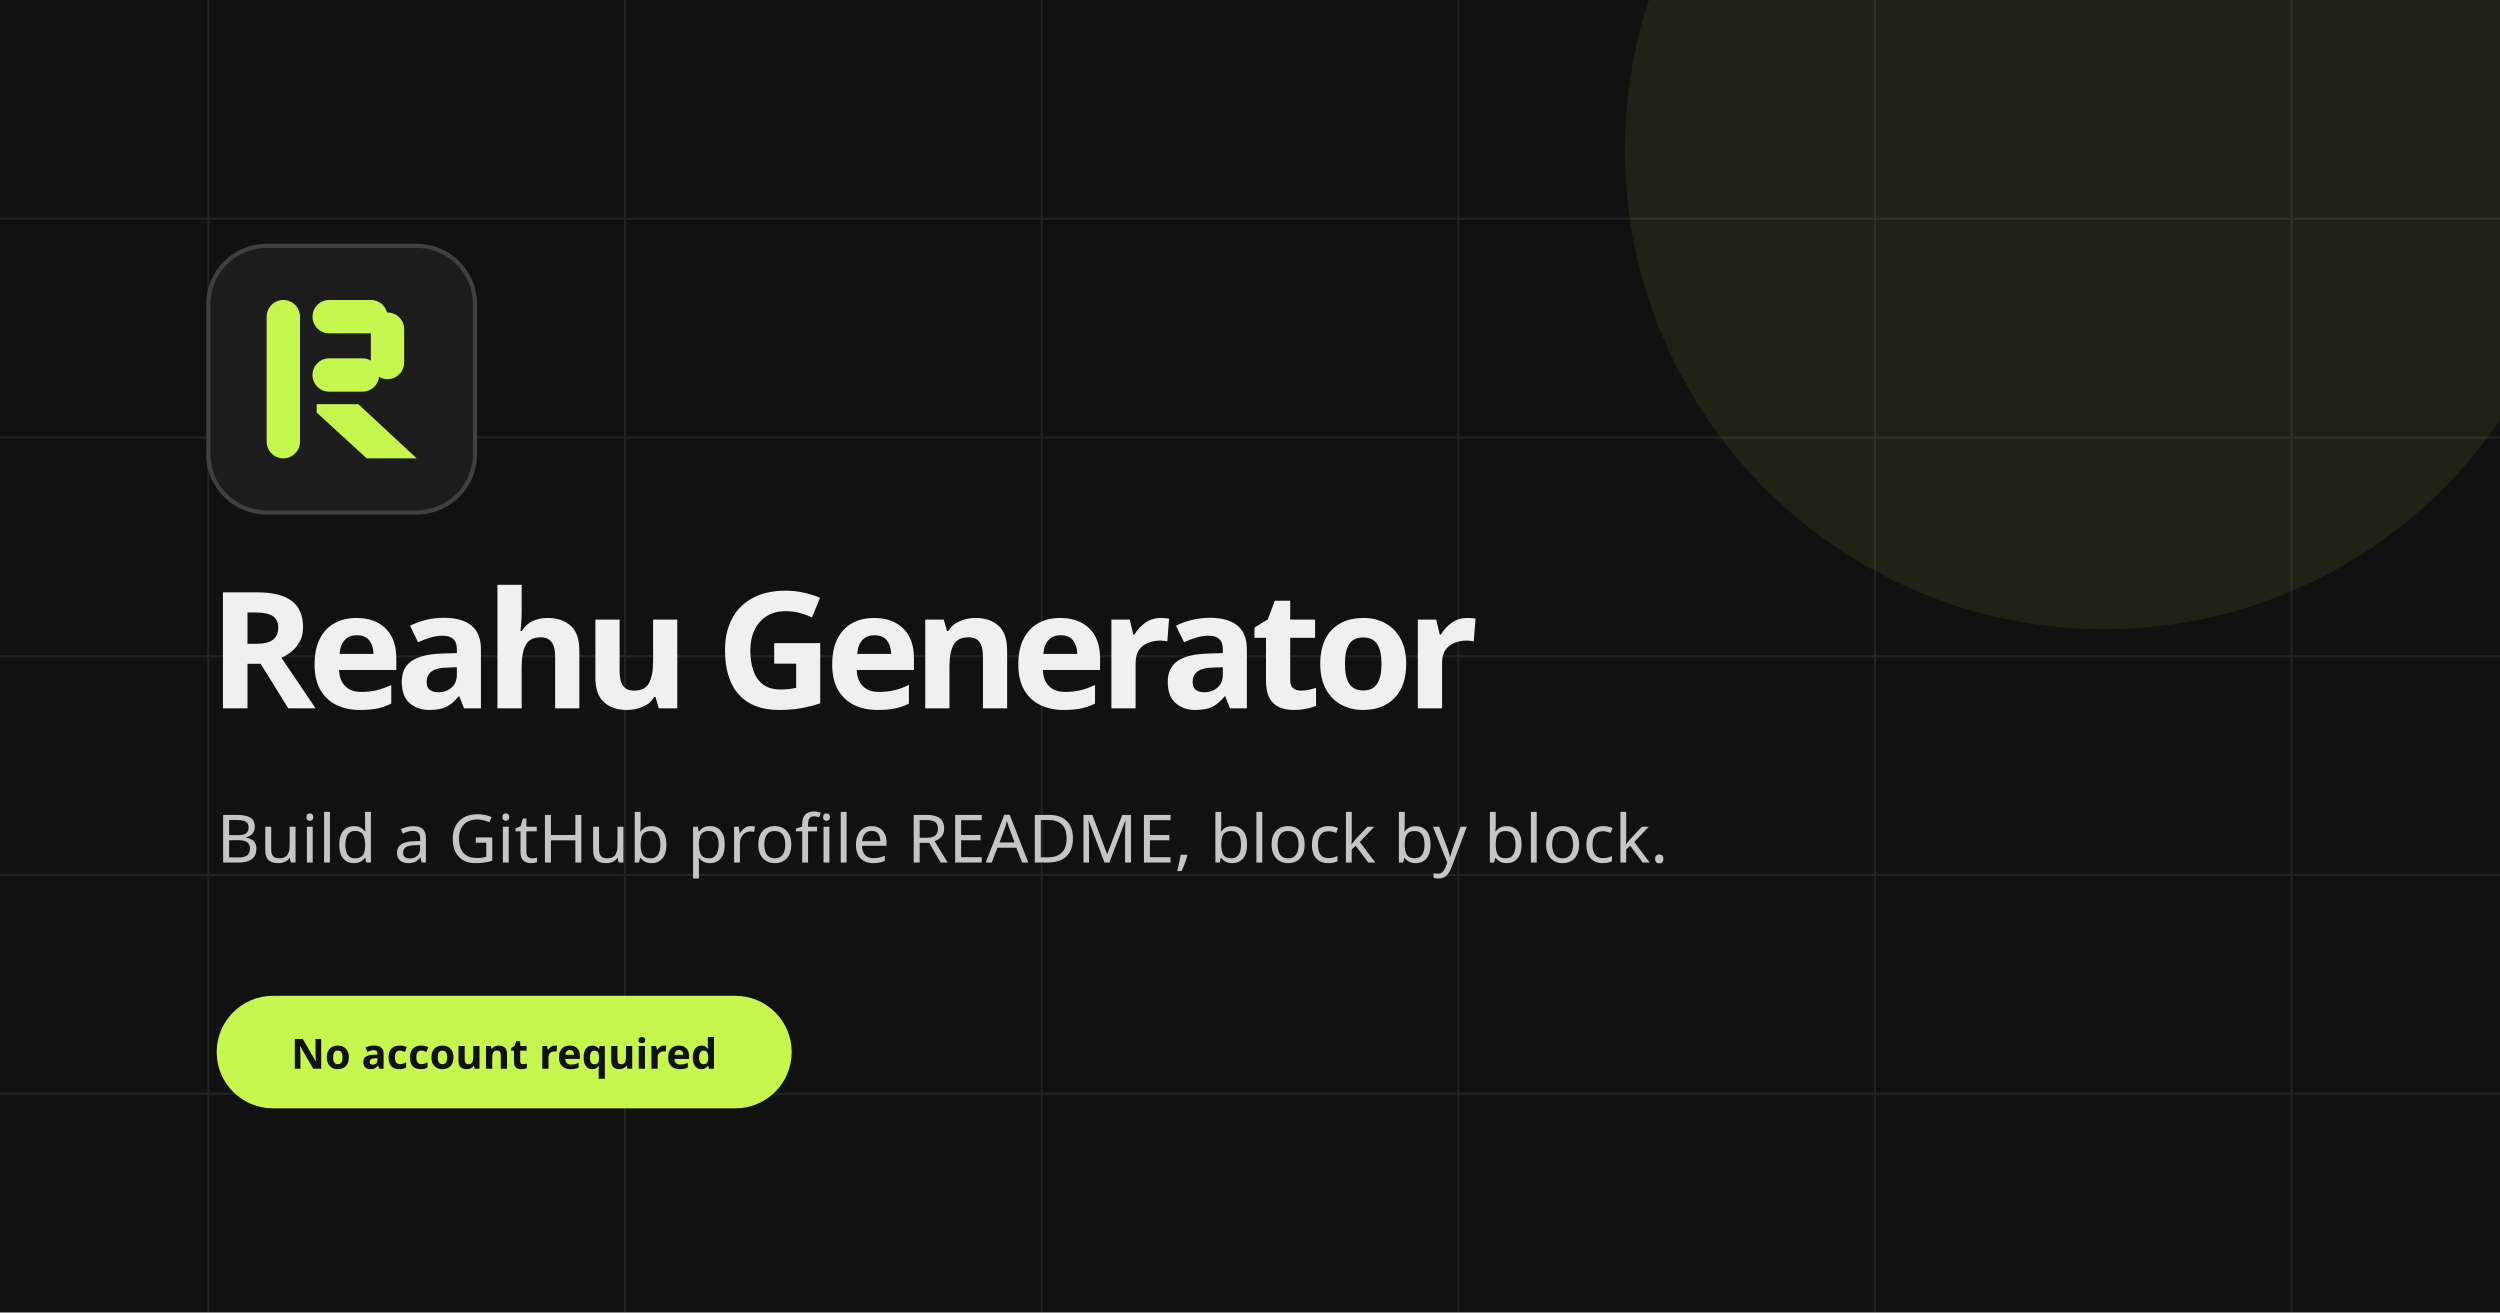
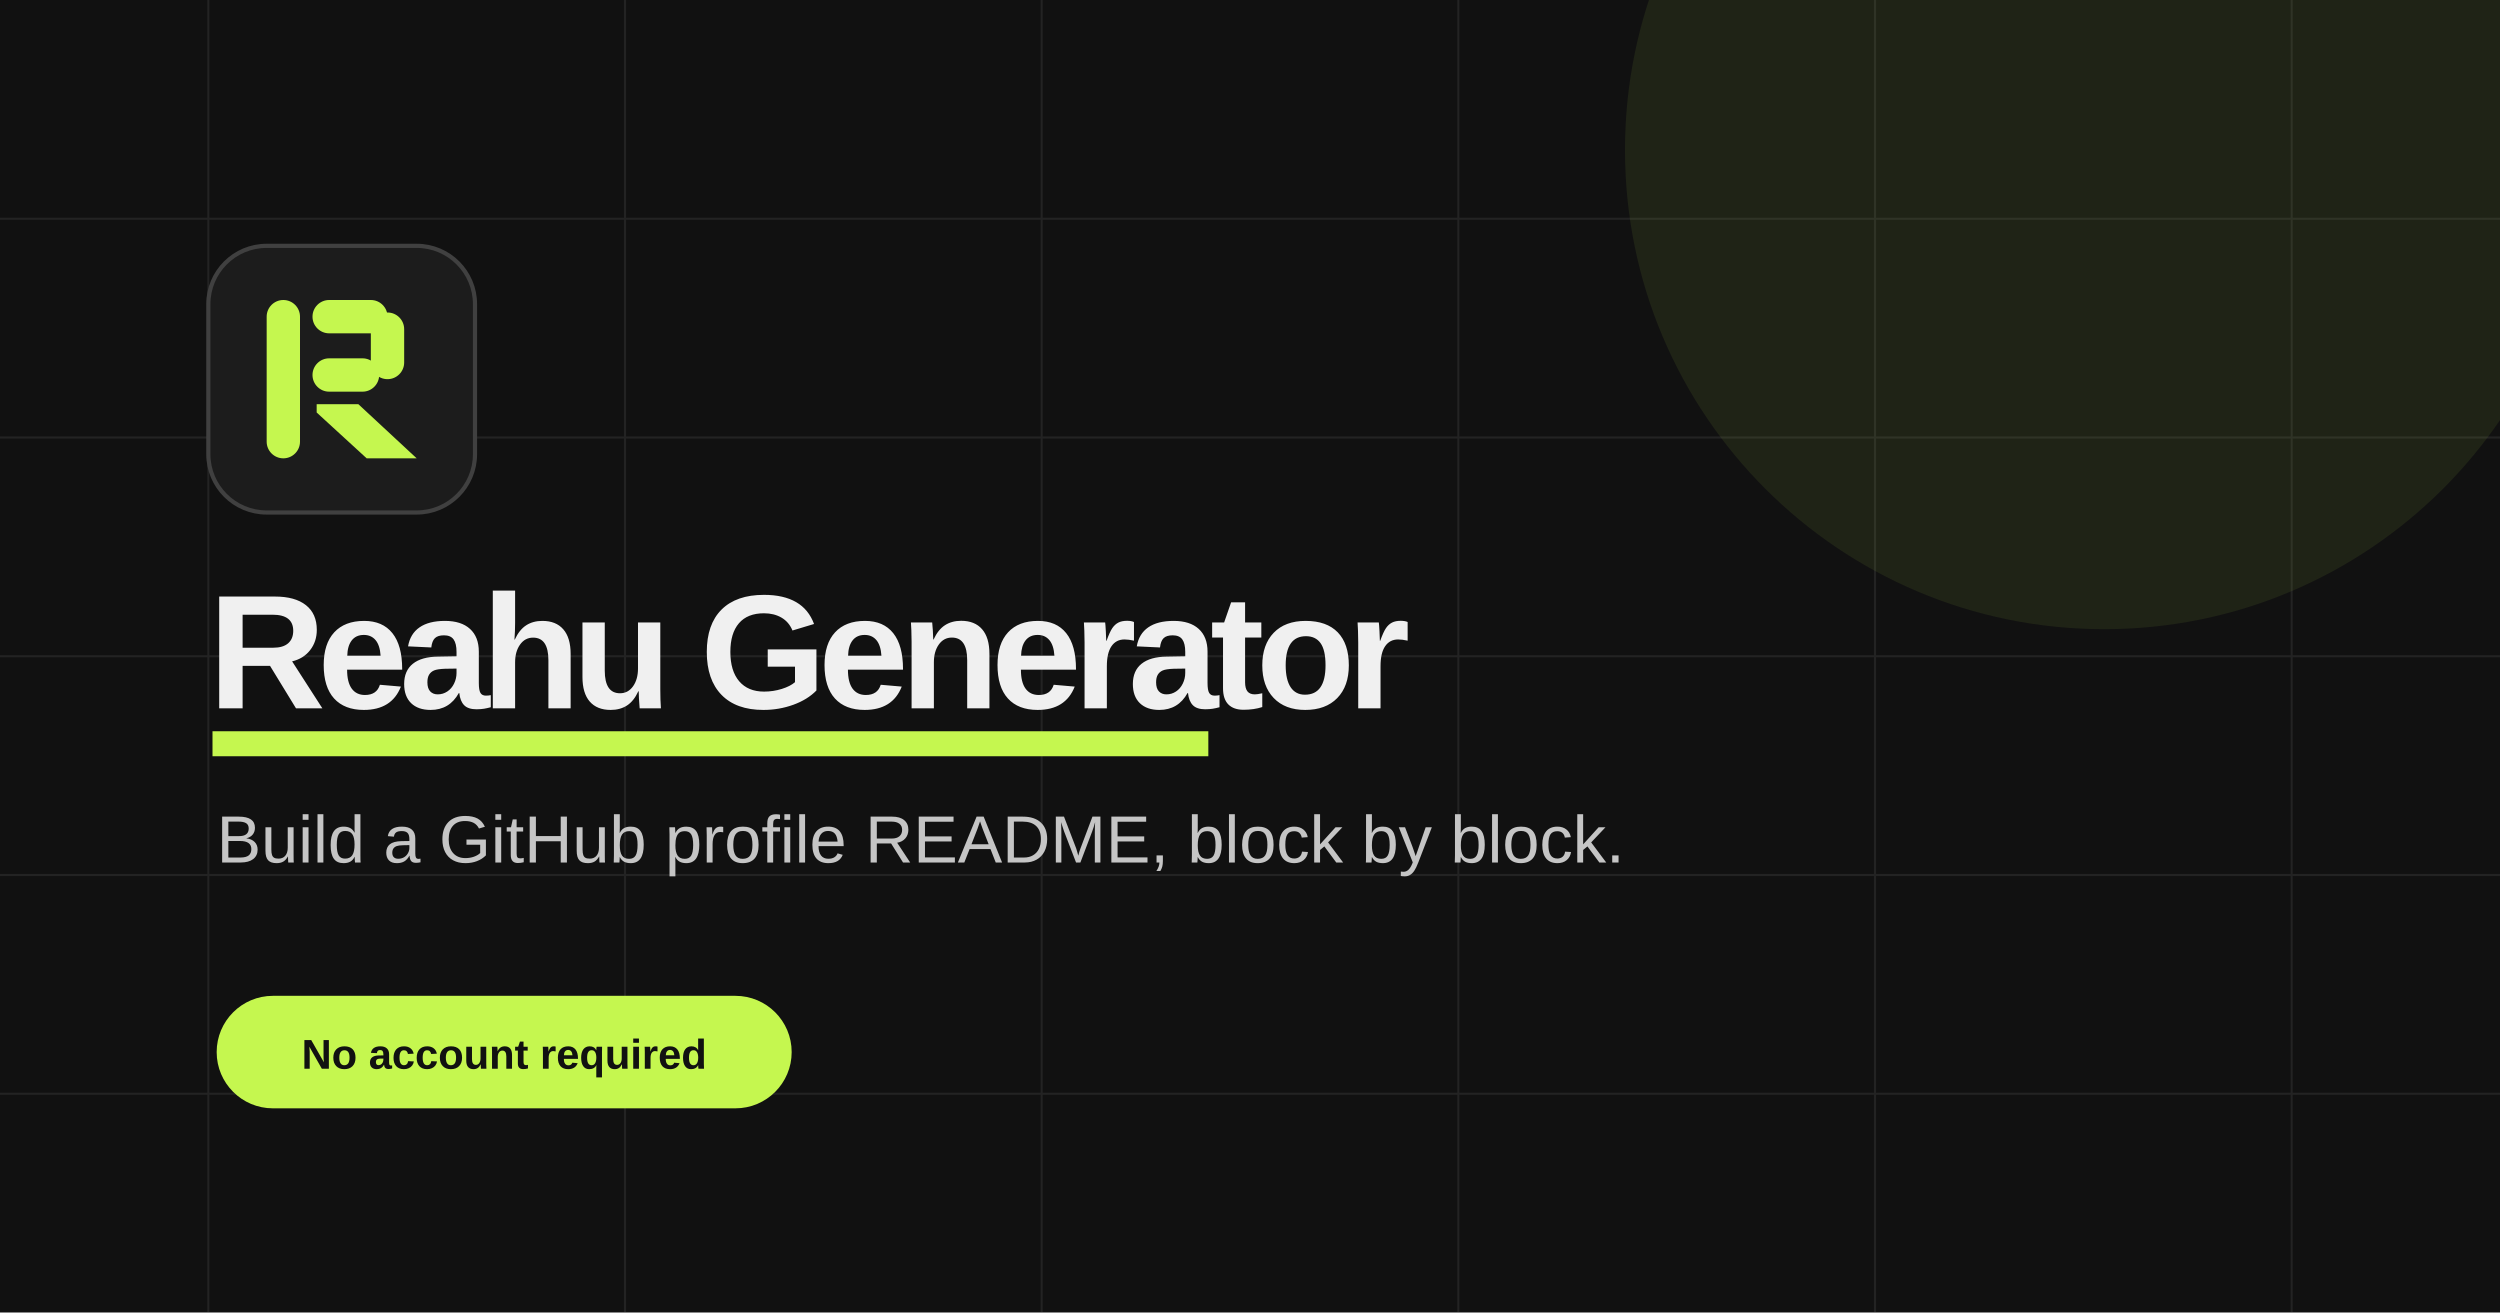
<svg xmlns="http://www.w3.org/2000/svg" width="1200" height="630" viewBox="0 0 1200 630" role="img" aria-labelledby="title desc">
  <rect width="1200" height="630" fill="#111111" />
  <g opacity=".14" stroke="#909090">
    <path d="M0 105h1200M0 210h1200M0 315h1200M0 420h1200M0 525h1200" />
    <path d="M100 0v630M300 0v630M500 0v630M700 0v630M900 0v630M1100 0v630" />
  </g>
  <circle cx="1010" cy="72" r="230" fill="#C5F74F" opacity=".08" />
  <g transform="translate(100 118) scale(2)">
    <rect width="64" height="64" rx="14" fill="#1C1C1C" stroke="#404040" />
    <rect x="14" y="13" width="8" height="38" rx="4" fill="#C5F74F" />
    <rect x="25" y="13" width="18" height="8" rx="4" fill="#C5F74F" />
    <rect x="25" y="27" width="16" height="8" rx="4" fill="#C5F74F" />
    <rect x="39" y="16" width="8" height="16" rx="4" fill="#C5F74F" />
    <path d="M26 38h10l14 13H38L26 40z" fill="#C5F74F" />
  </g>
-   <text x="100" y="340" fill="#F0F0F0" font-family="Noto Sans, Arial, sans-serif" font-size="78" font-weight="700" letter-spacing="-4">Reahu Generator</text>
-   <text x="104" y="414" fill="#C5C5C5" font-family="Noto Sans, Arial, sans-serif" font-size="32">Build a GitHub profile README, block by block.</text>
+   <text x="100" y="340" fill="#F0F0F0" font-family="Ubuntu, Arial, sans-serif" font-size="78" font-weight="700" letter-spacing="-4">Reahu Generator</text>
+   <rect x="102" y="351" width="478" height="12" fill="#C5F74F" />
+   <text x="104" y="414" fill="#C5C5C5" font-family="Ubuntu, Arial, sans-serif" font-size="32">Build a GitHub profile README, block by block.</text>
  <g transform="translate(104 478)">
    <rect width="276" height="54" rx="27" fill="#C5F74F" />
-     <text x="138" y="35" text-anchor="middle" fill="#111111" font-family="Noto Sans, Arial, sans-serif" font-size="20" font-weight="700">No account required</text>
+     <text x="138" y="35" text-anchor="middle" fill="#111111" font-family="Ubuntu, Arial, sans-serif" font-size="20" font-weight="700">No account required</text>
  </g>
</svg>
